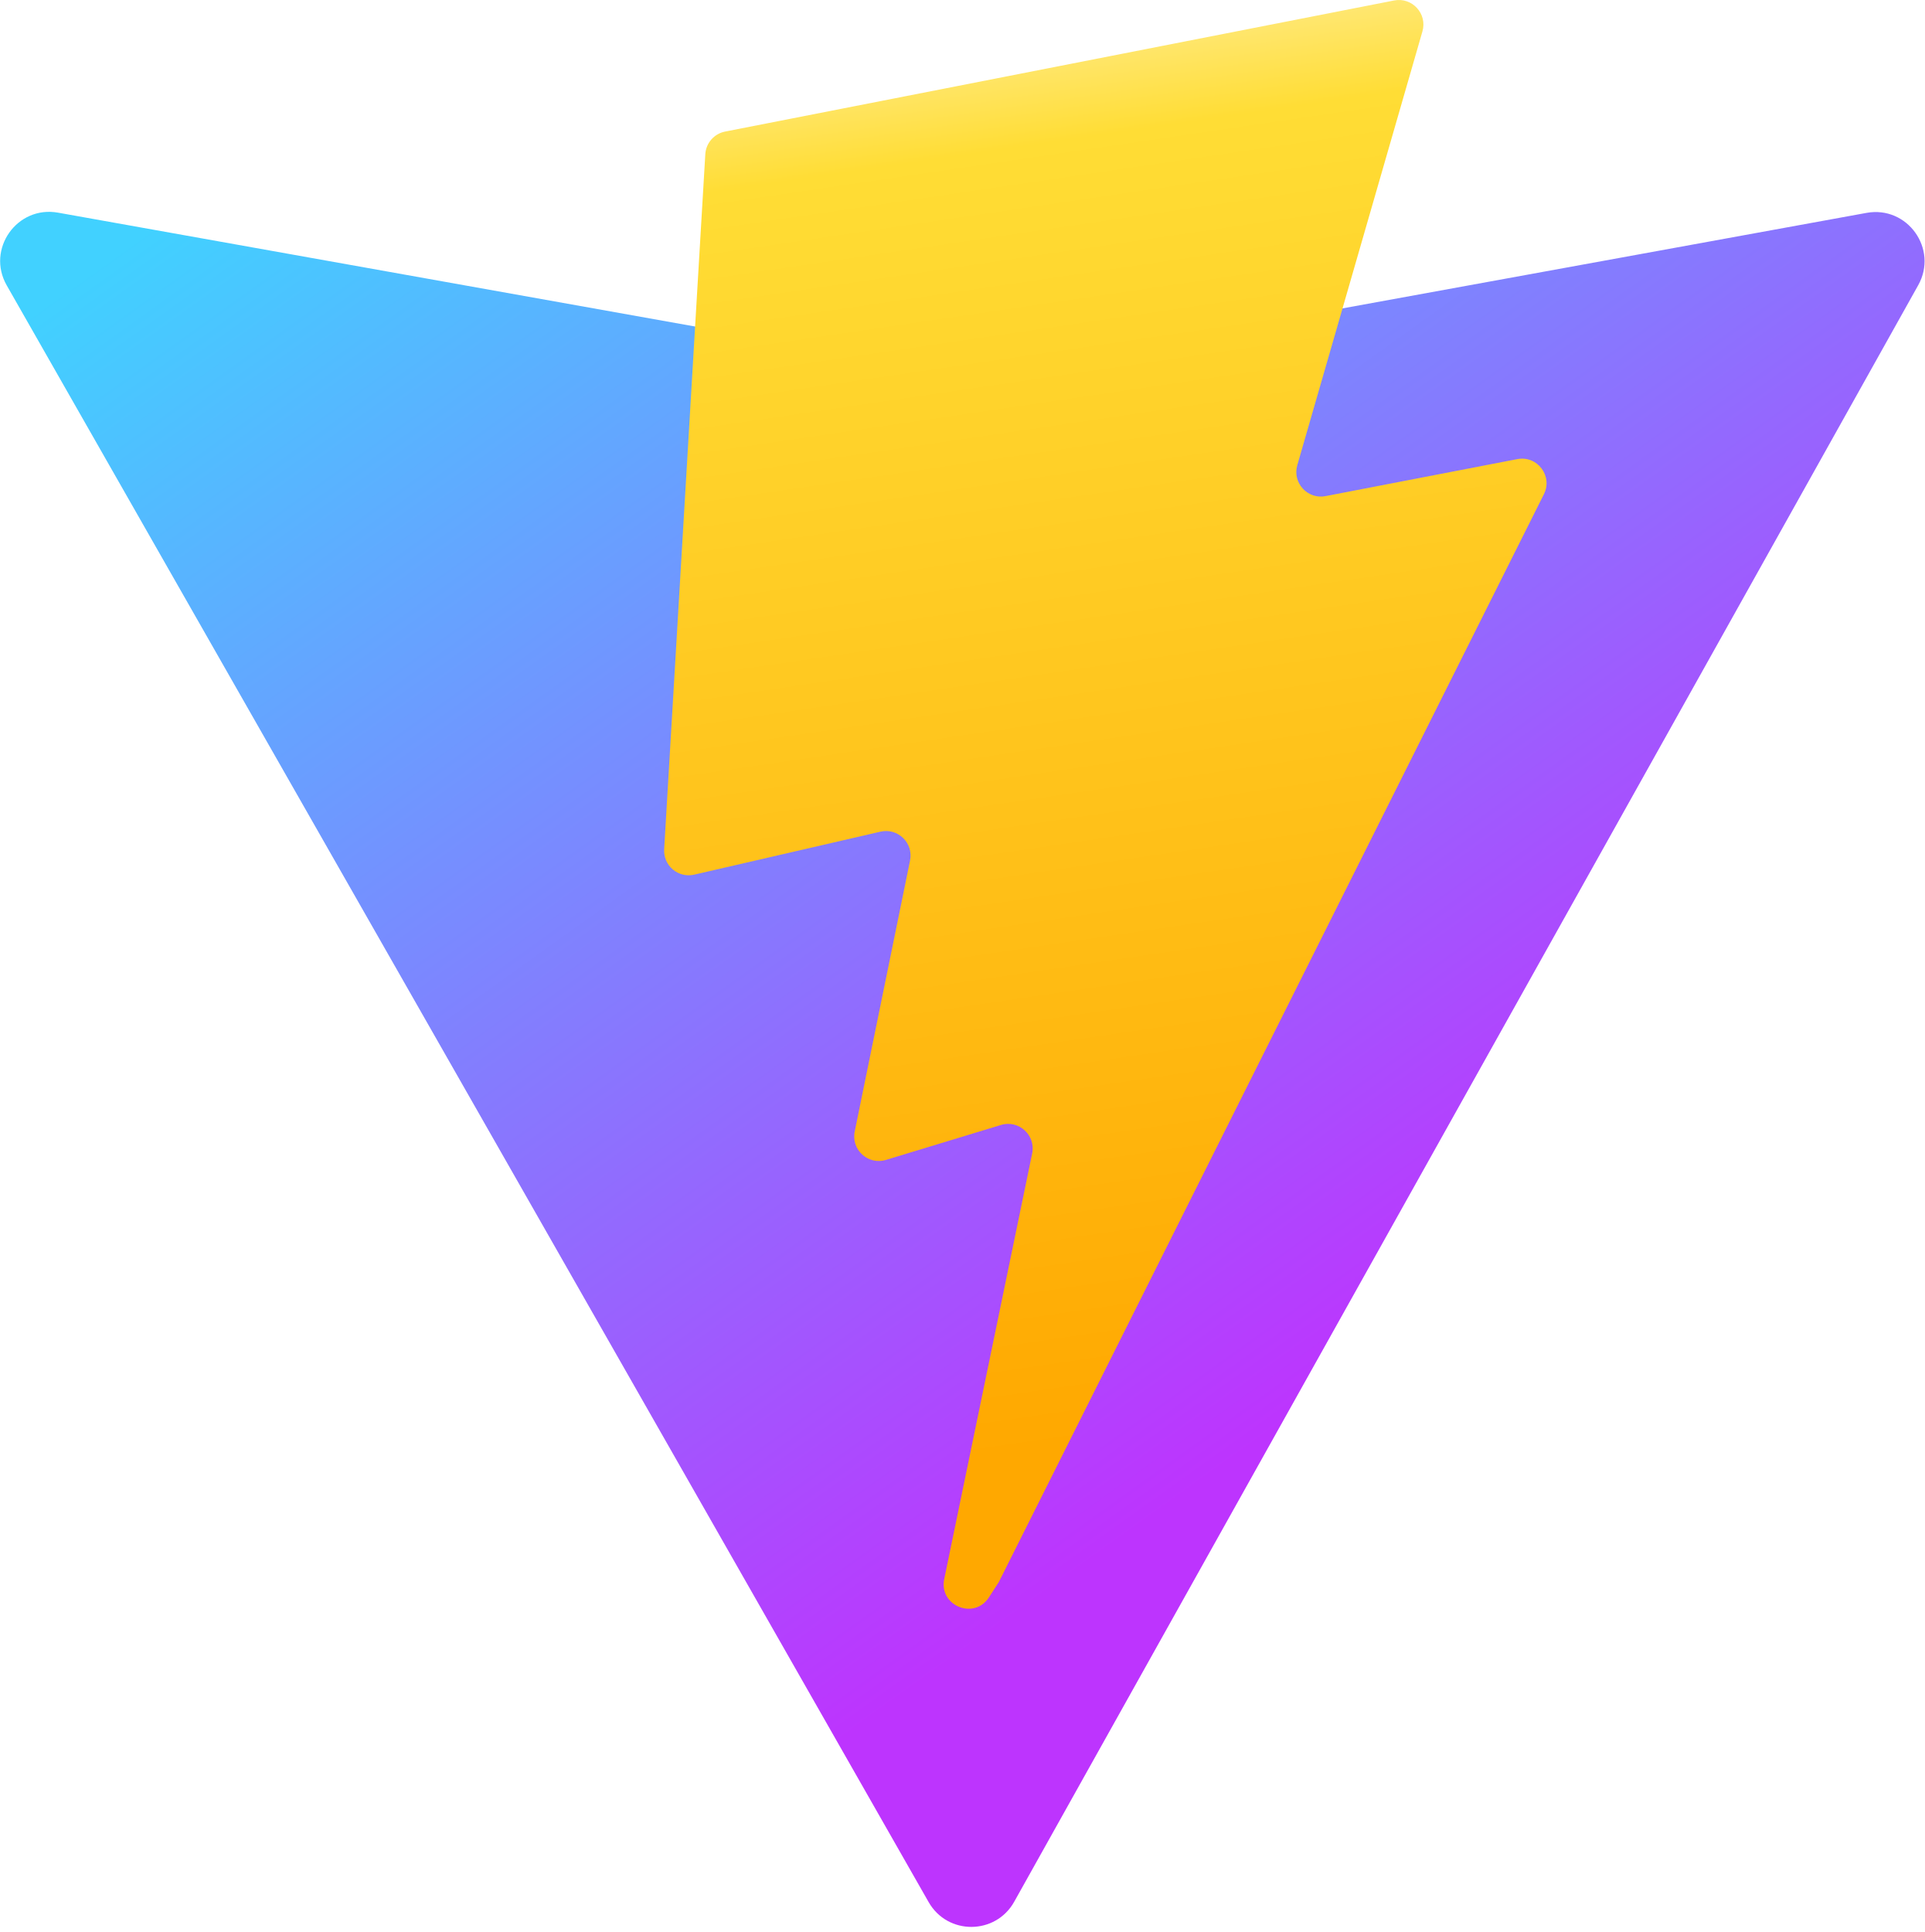
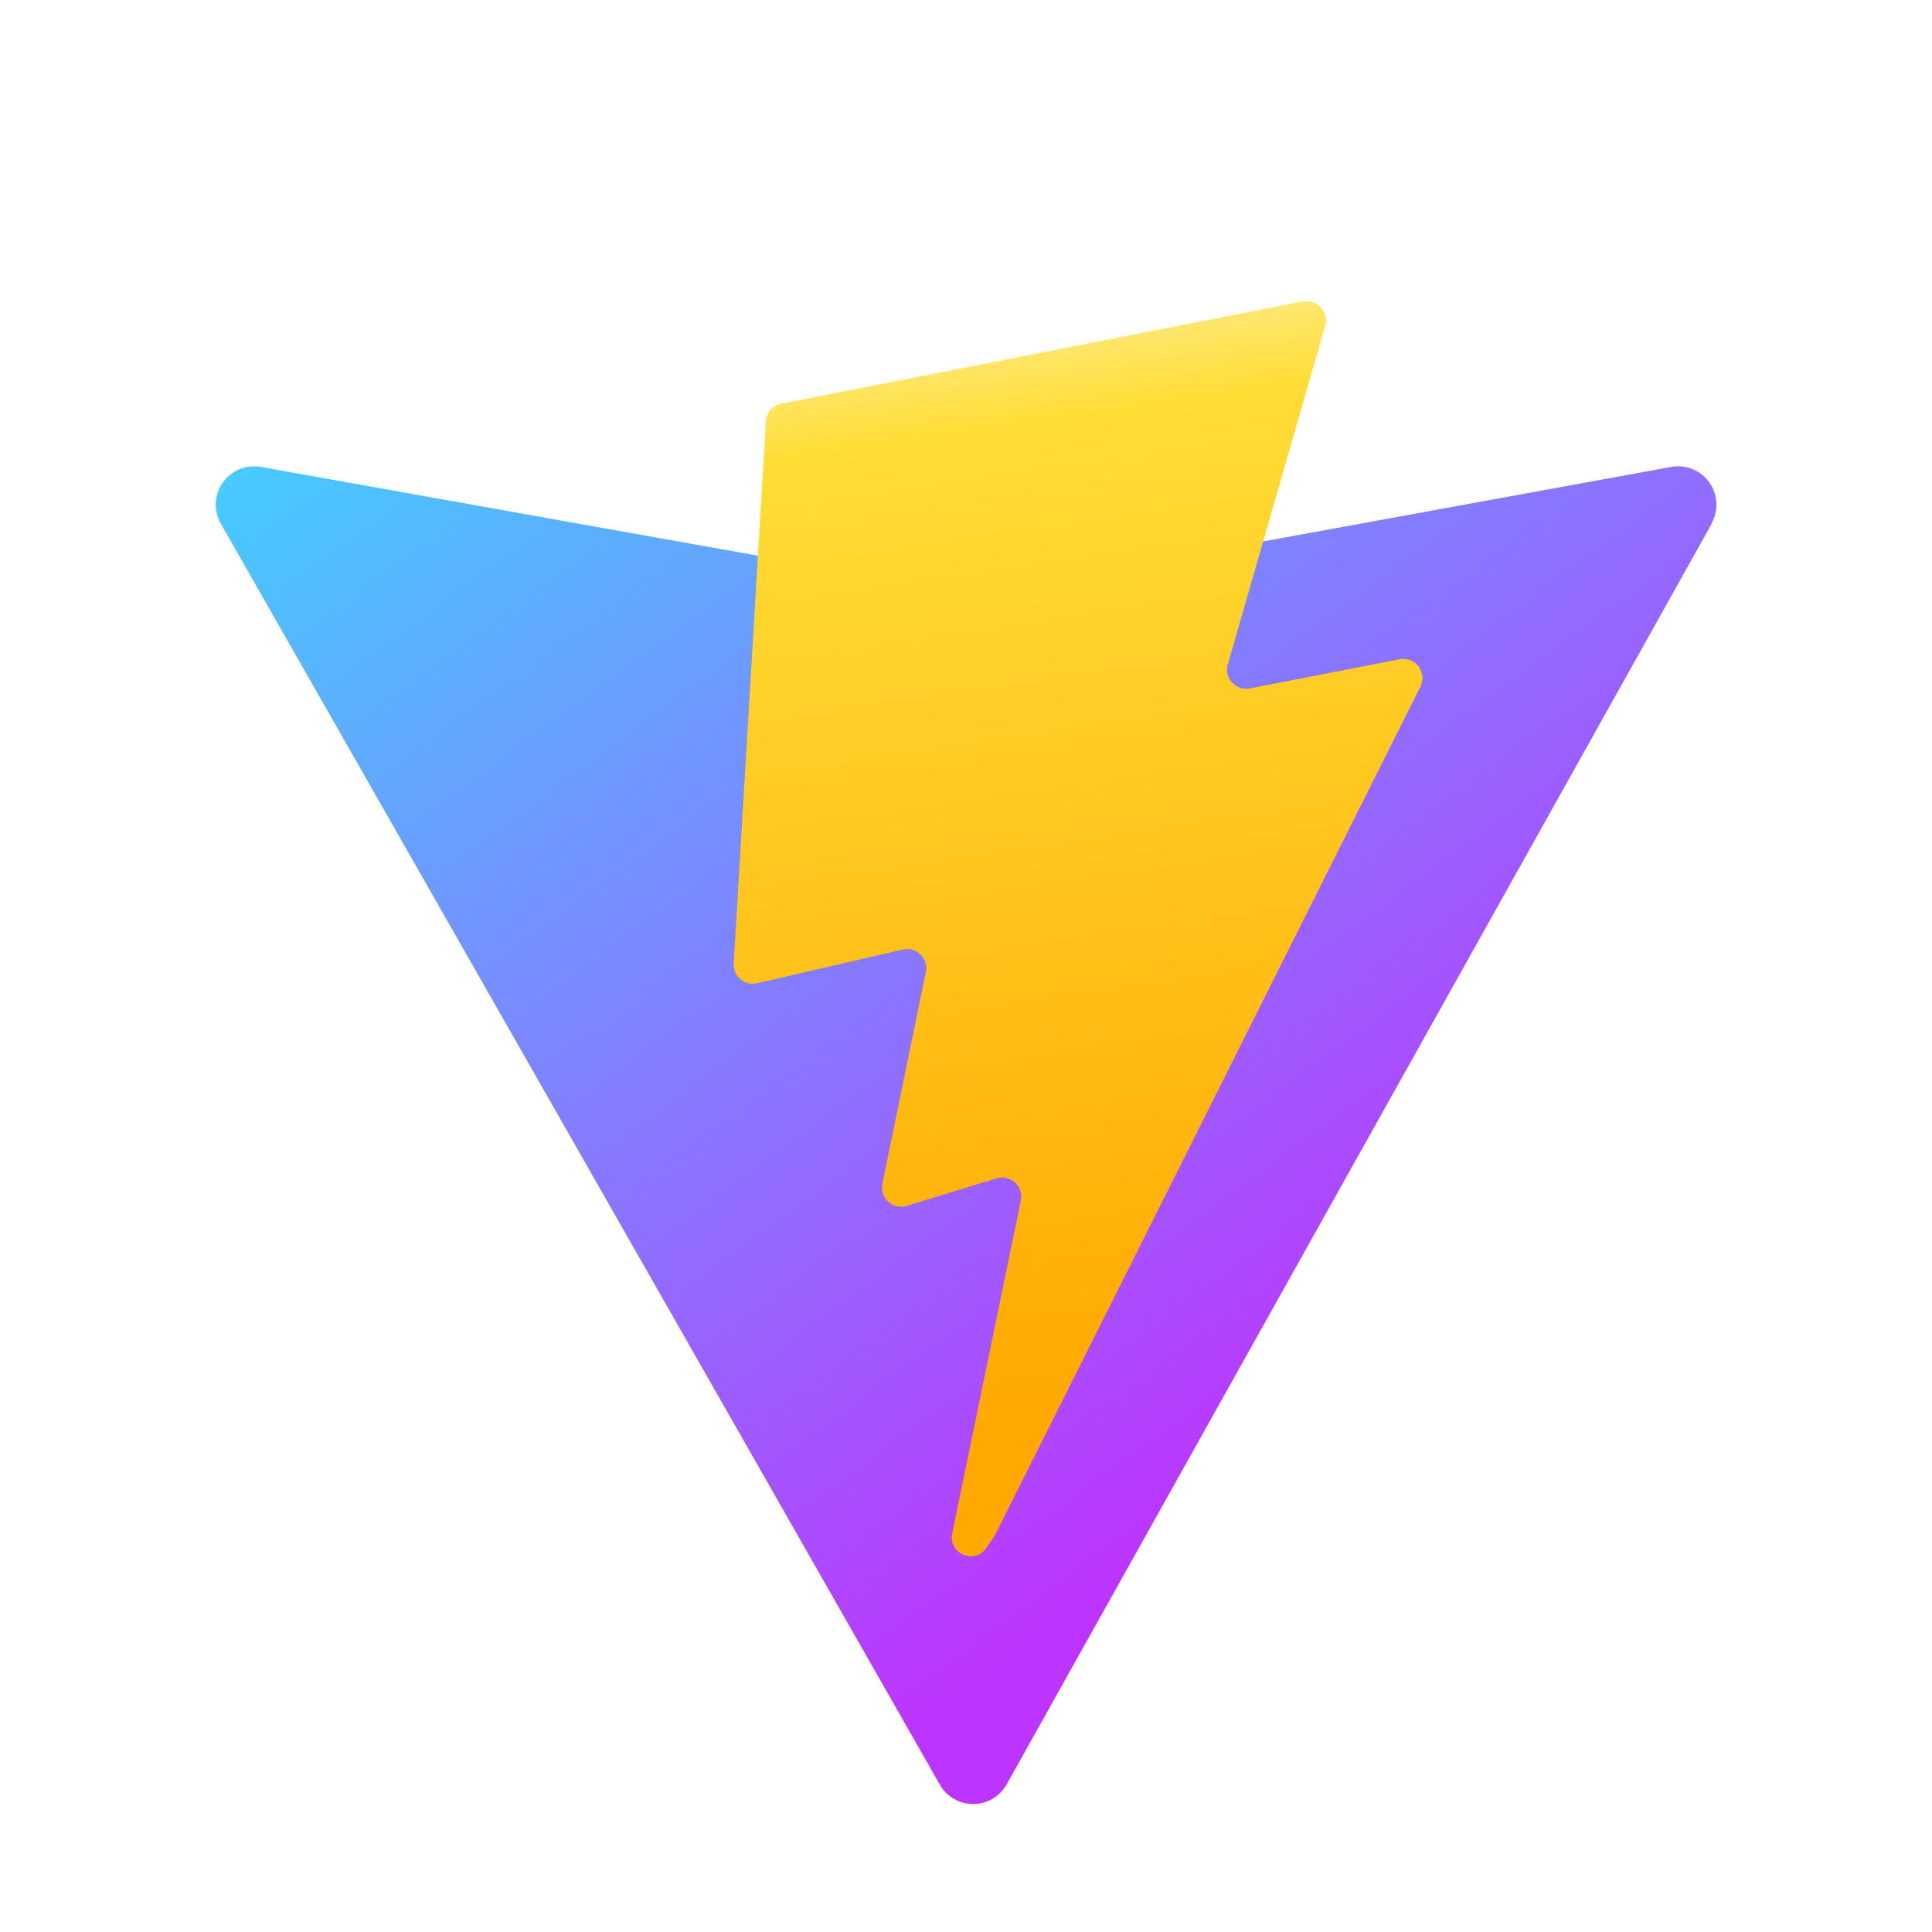
- <svg xmlns="http://www.w3.org/2000/svg" aria-hidden="true" role="img" class="iconify iconify--logos" width="31.88" height="32" preserveAspectRatio="xMidYMid meet" viewBox="0 0 256 257">
+ <svg xmlns="http://www.w3.org/2000/svg" viewBox="0 0 504 504" fill="none">
+   <path d="m446.6 136.5-184 329a10 10 0 0 1-17.4.1l-187.6-329A10 10 0 0 1 68 121.8l184.2 32.9c1.2.2 2.4.2 3.6 0L436 121.8a10 10 0 0 1 10.5 14.7z" fill="url(#a)" />
+   <path d="m340 78.6-136.2 26.7a5 5 0 0 0-4 4.6l-8.4 141.4a5 5 0 0 0 6.1 5.2l38-8.8a5 5 0 0 1 6 6l-11.3 55a5 5 0 0 0 6.3 5.9l23.4-7.2a5 5 0 0 1 6.4 5.8L248.4 400c-1.1 5.4 6 8.3 9 3.7l2.1-3.1 111-221.4a5 5 0 0 0-5.5-7.2l-39 7.6a5 5 0 0 1-5.7-6.3L345.7 85c1-3.6-2-7-5.7-6.3z" fill="url(#b)" />
  <defs>
-     <linearGradient id="IconifyId1813088fe1fbc01fb466" x1="-.828%" x2="57.636%" y1="7.652%" y2="78.411%">
-       <stop offset="0%" stop-color="#41D1FF" />
-       <stop offset="100%" stop-color="#BD34FE" />
+     <linearGradient id="a" x1="53" y1="110" x2="282" y2="421" gradientUnits="userSpaceOnUse">
+       <stop stop-color="#41D1FF" />
+       <stop offset="1" stop-color="#BD34FE" />
    </linearGradient>
-     <linearGradient id="IconifyId1813088fe1fbc01fb467" x1="43.376%" x2="50.316%" y1="2.242%" y2="89.03%">
-       <stop offset="0%" stop-color="#FFEA83" />
-       <stop offset="8.333%" stop-color="#FFDD35" />
-       <stop offset="100%" stop-color="#FFA800" />
+     <linearGradient id="b" x1="241.7" y1="85.8" x2="283.1" y2="370" gradientUnits="userSpaceOnUse">
+       <stop stop-color="#FFEA83" />
+       <stop offset=".1" stop-color="#FFDD35" />
+       <stop offset="1" stop-color="#FFA800" />
    </linearGradient>
  </defs>
-   <path fill="url(#IconifyId1813088fe1fbc01fb466)" d="M255.153 37.938L134.897 252.976c-2.483 4.44-8.862 4.466-11.382.048L.875 37.958c-2.746-4.814 1.371-10.646 6.827-9.67l120.385 21.517a6.537 6.537 0 0 0 2.322-.004l117.867-21.483c5.438-.991 9.574 4.796 6.877 9.62Z" />
-   <path fill="url(#IconifyId1813088fe1fbc01fb467)" d="M185.432.063L96.44 17.501a3.268 3.268 0 0 0-2.634 3.014l-5.474 92.456a3.268 3.268 0 0 0 3.997 3.378l24.777-5.718c2.318-.535 4.413 1.507 3.936 3.838l-7.361 36.047c-.495 2.426 1.782 4.5 4.151 3.78l15.304-4.649c2.372-.72 4.652 1.36 4.15 3.788l-11.698 56.621c-.732 3.542 3.979 5.473 5.943 2.437l1.313-2.028l72.516-144.72c1.215-2.423-.88-5.186-3.54-4.672l-25.505 4.922c-2.396.462-4.435-1.77-3.759-4.114l16.646-57.705c.677-2.35-1.37-4.583-3.769-4.113Z" />
</svg>
